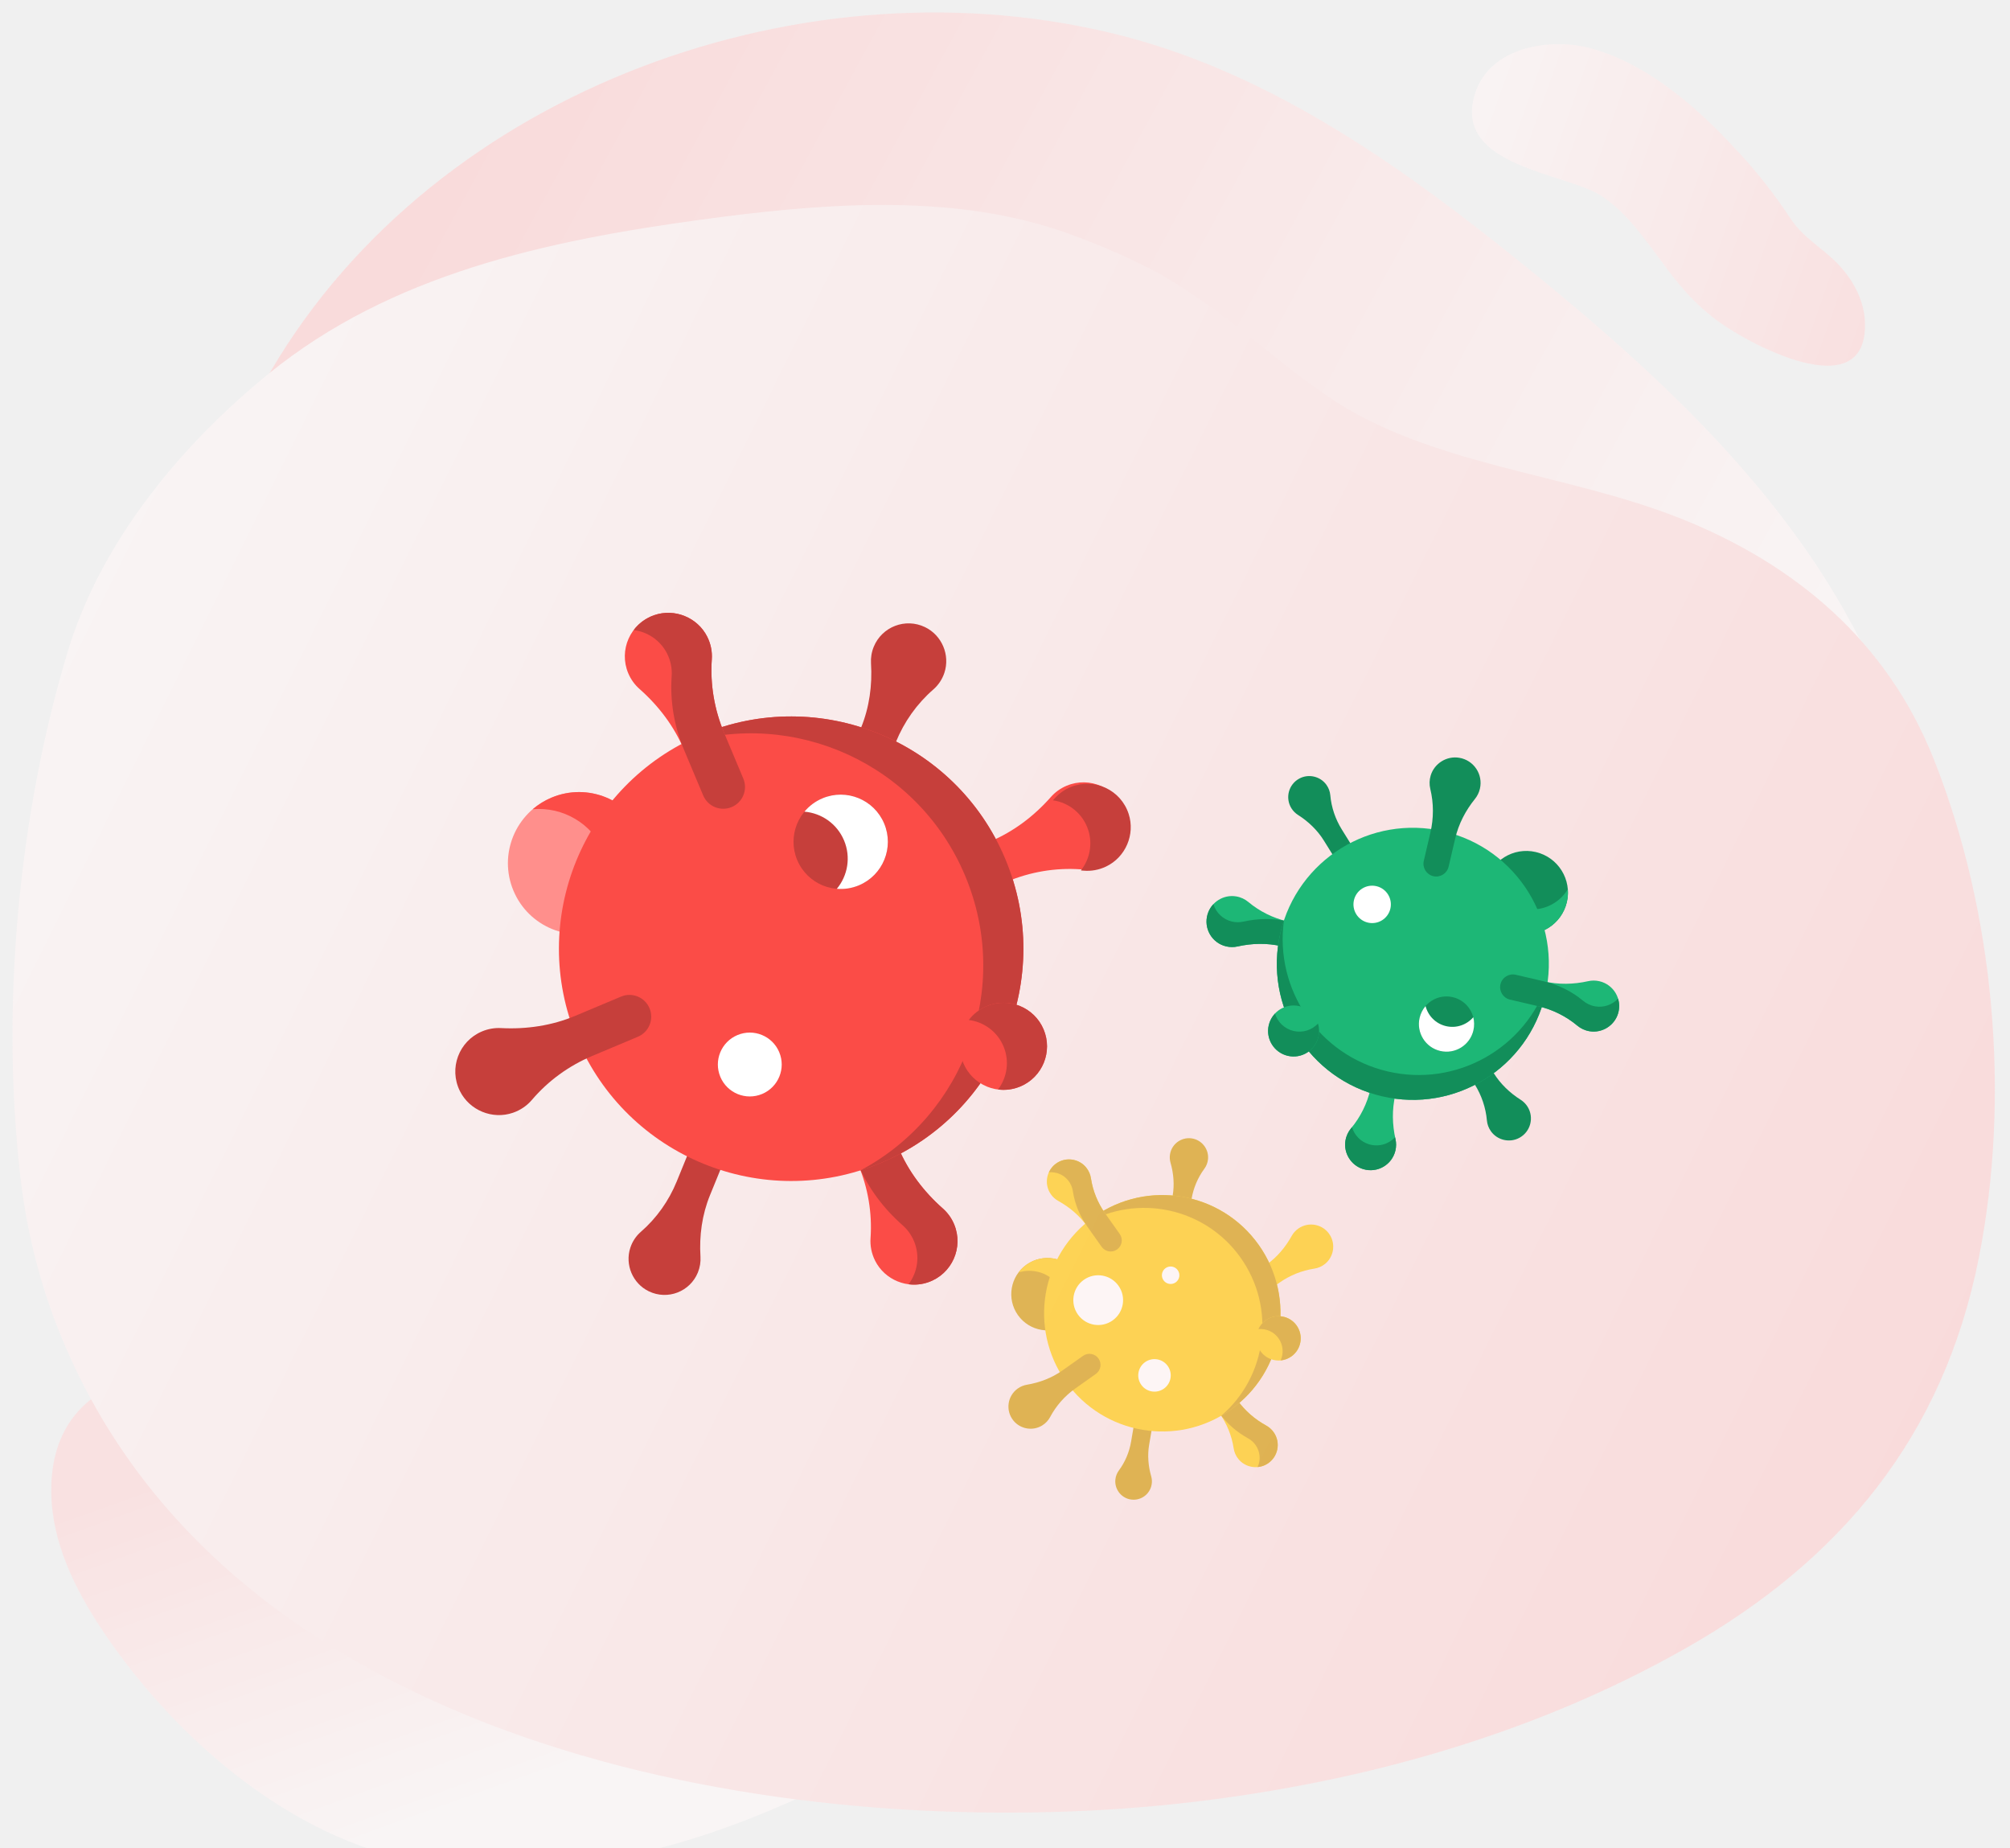
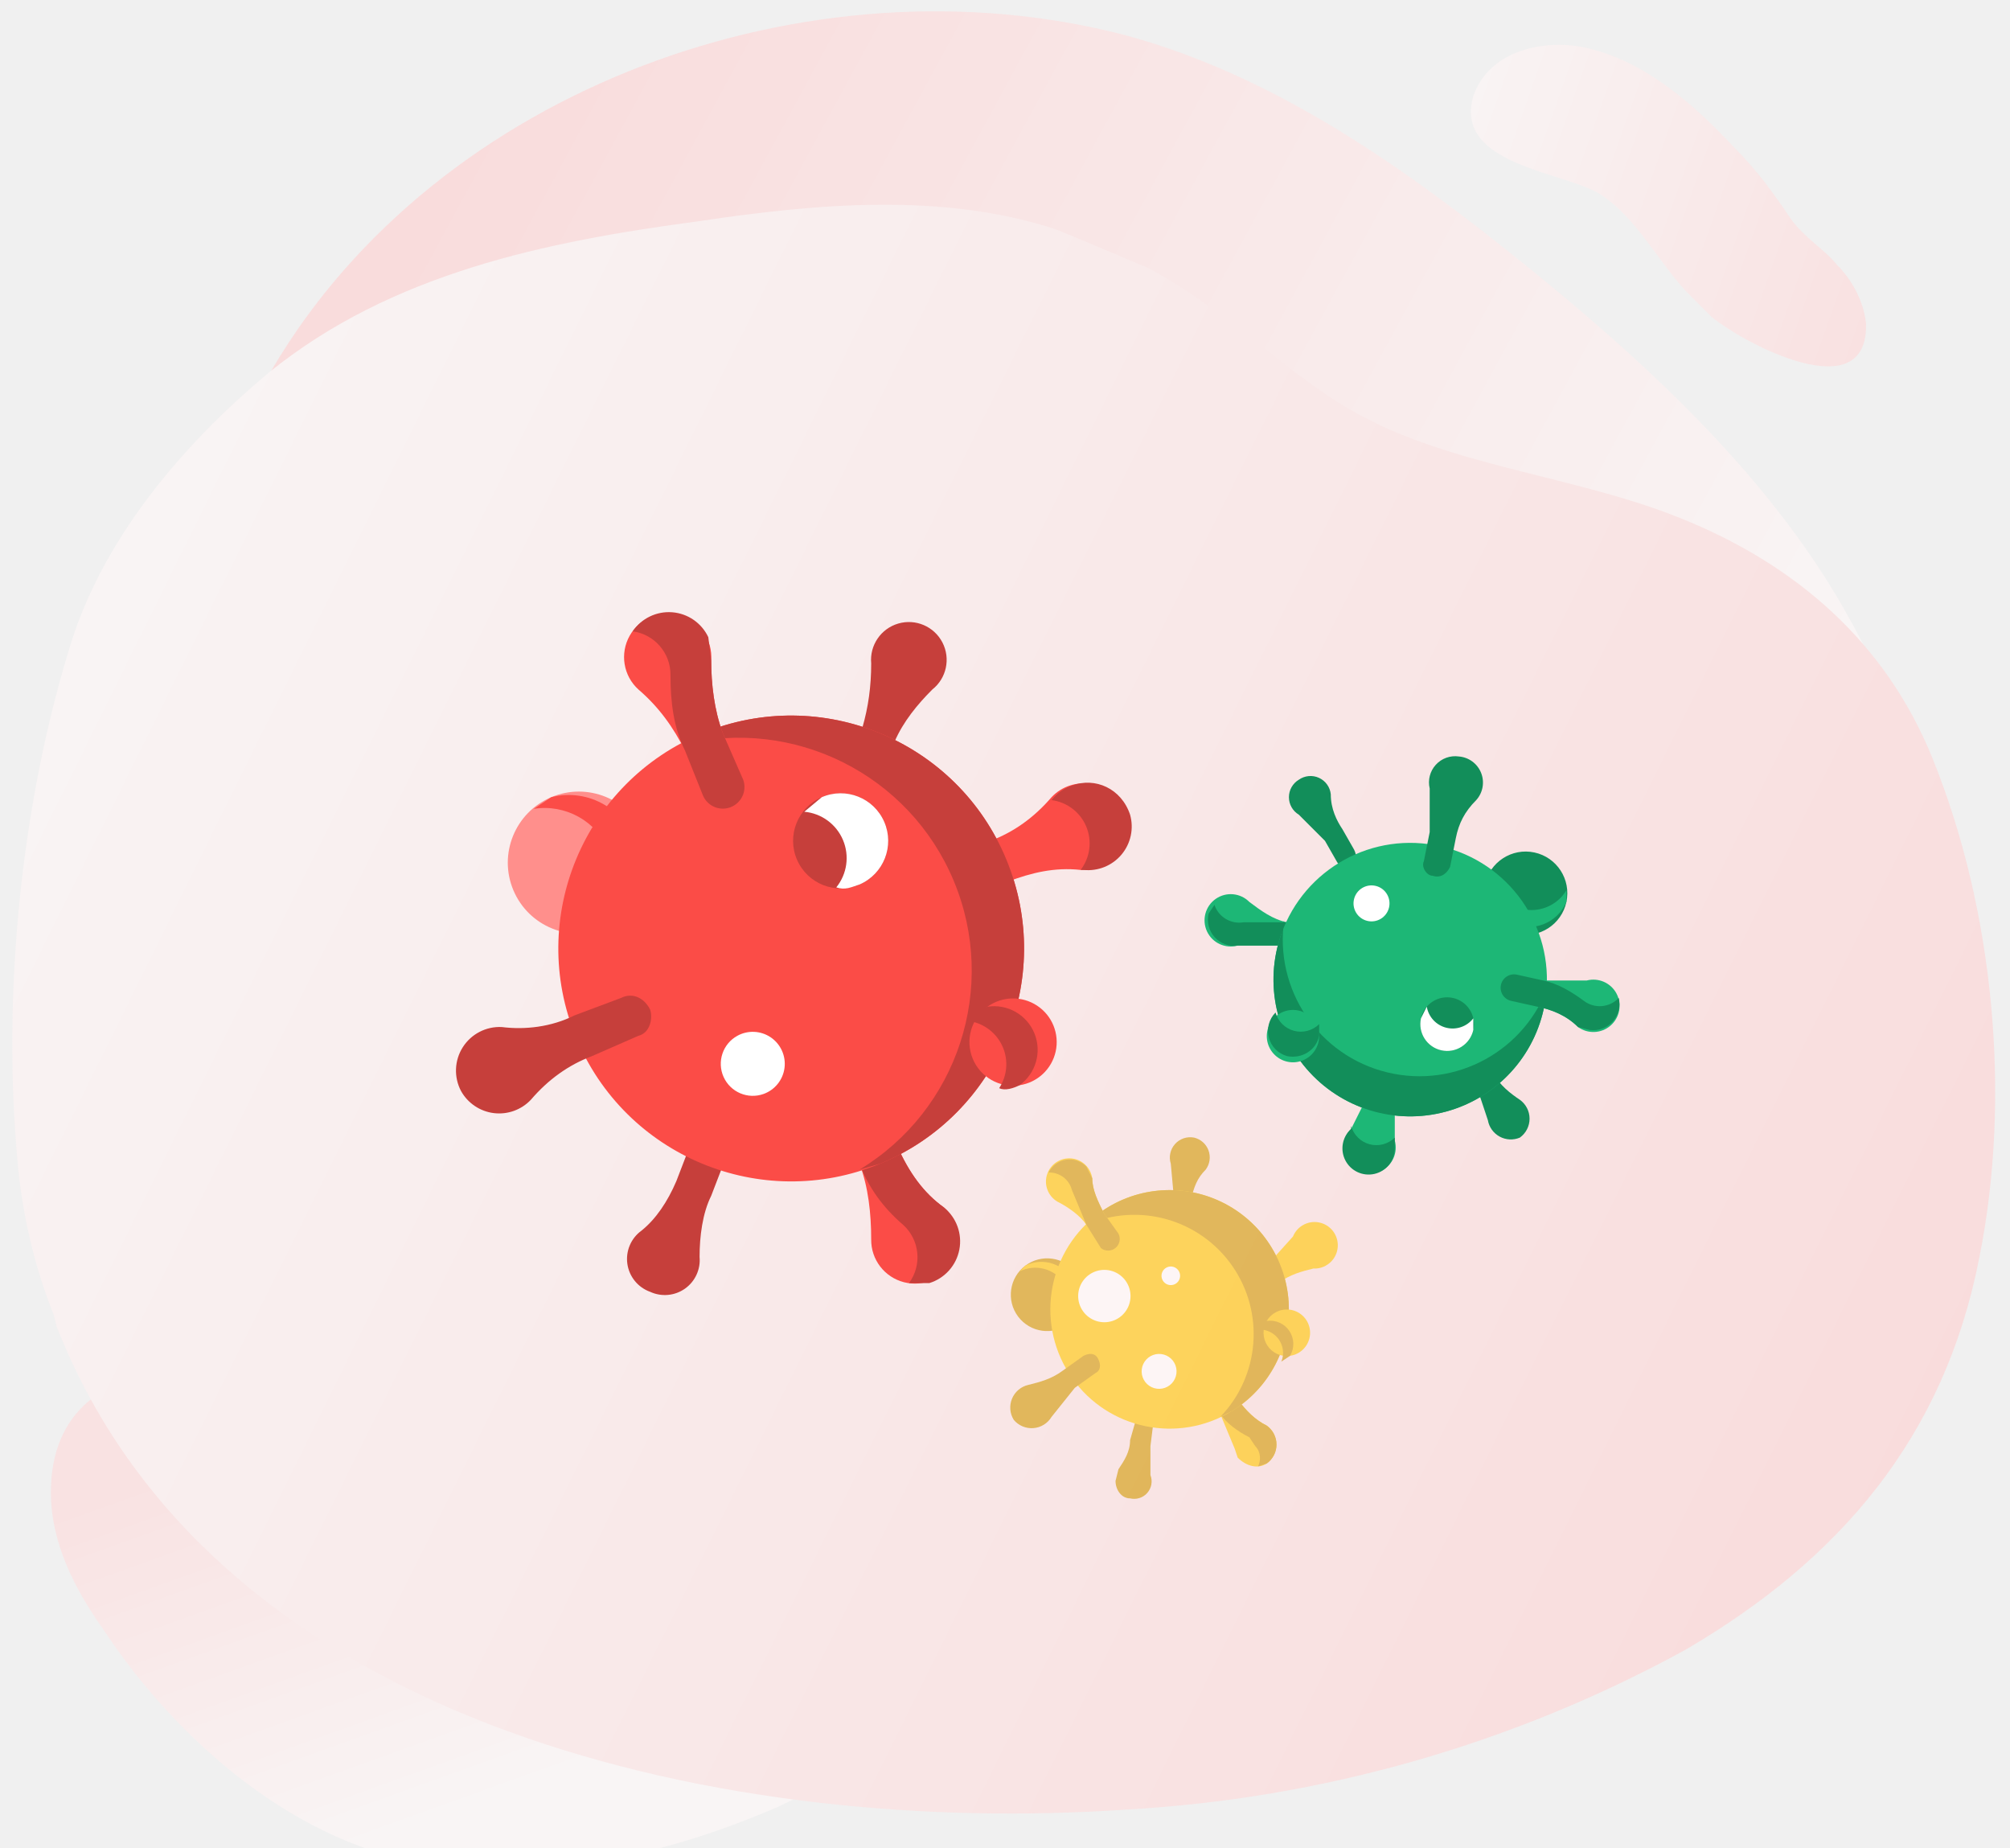
- <svg xmlns="http://www.w3.org/2000/svg" version="1.1" id="Layer_1" x="0px" y="0px" width="691px" height="635px" viewBox="146.5 150 691 635" enable-background="new 146.5 150 691 635" xml:space="preserve">
-   <g opacity="0.62">
-     <linearGradient id="SVGID_1_" gradientUnits="userSpaceOnUse" x1="279.719" y1="310.079" x2="328.736" y2="173.939" gradientTransform="matrix(1 0 0 -1 8.3398 933.04)">
+ <svg xmlns="http://www.w3.org/2000/svg" width="691" height="635" viewBox="146.5 150 691 635">
+   <g opacity=".6">
+     <linearGradient id="a" gradientUnits="userSpaceOnUse" x1="279.7" y1="310.1" x2="328.7" y2="173.9" gradientTransform="matrix(1 0 0 -1 8 933)">
      <stop offset="0" style="stop-color:#FFD8D8" />
      <stop offset="1" style="stop-color:#FFF8F8" />
    </linearGradient>
-     <path fill="url(#SVGID_1_)" d="M414.319,770.925c-37.623,16.161-76.101,25.004-118.094,19.831   c-46.807-5.77-89.491-42.718-114.725-80.696c-9.376-14.105-17.147-30.045-17.373-46.978c-0.507-39.117,36.038-45.878,67.712-41.613   c17.855,2.396,34.563,9.411,51.083,16.361c27.427,11.548,59.009,16.046,84.022,32.901c8.395,5.674,14.881,12.725,24.46,16.627   c14.9,6.072,31.603,8.31,46.854,13.728c13.023,4.653,27.77,12.742,28.688,26.535c0.925,14.146-13.245,24.125-25.847,30.603   C432.183,762.836,423.283,767.091,414.319,770.925z" />
-     <linearGradient id="SVGID_2_" gradientUnits="userSpaceOnUse" x1="718.621" y1="461.244" x2="282.004" y2="698.593" gradientTransform="matrix(1 0 0 -1 8.3398 933.04)">
+     <path fill="url(#a)" d="M414 771c-37 16-76 25-118 20-47-6-89-43-114-81-10-14-18-30-18-47 0-39 36-46 68-42 18 3 34 10 51 17 27 11 59 16 84 33 8 5 15 12 24 16 15 6 32 9 47 14 13 5 28 13 29 27s-13 24-26 30l-27 13z" />
+     <linearGradient id="b" gradientUnits="userSpaceOnUse" x1="718.6" y1="461.2" x2="282" y2="698.6" gradientTransform="matrix(1 0 0 -1 8 933)">
      <stop offset="0" style="stop-color:#FFF8F8" />
      <stop offset="1" style="stop-color:#FFCFCF" />
    </linearGradient>
-     <path fill="url(#SVGID_2_)" d="M239.723,277.325c57.023-97.099,185.05-142.948,293.082-114.893   c52.095,13.537,97.123,45.867,138.919,79.752c36.843,29.864,72.813,62.321,99.236,102.08c18.042,27.138,31.844,60.18,42.092,91.2   c15.326,46.446,8.183,108.048-53.182,107.574c-14.398-0.109-27.131-4.453-40.827-8.086c-11.079-2.947-21.559-0.063-32.93-1.112   c-28.623-2.637-56.596-11.285-83.199-21.816c-54.22-21.487-104.486-52.206-159.999-70.513   c-45.492-14.979-93.43-21.116-141.229-18.082c-20.165,1.284-41.272,4.079-59.896-3.76c-45.906-19.339-29.831-80.618-15.431-115.439   C230.17,294.956,234.636,285.965,239.723,277.325z" />
-     <linearGradient id="SVGID_3_" gradientUnits="userSpaceOnUse" x1="786.187" y1="689.68" x2="628.467" y2="745.202" gradientTransform="matrix(1 0 0 -1 8.3398 933.04)">
+     <path fill="url(#b)" d="M240 277c57-97 185-143 293-115 52 14 97 46 139 80 37 30 73 63 99 102 18 27 32 60 42 91 15 47 8 109-53 108-15 0-27-4-41-8-11-3-22 0-33-1-29-3-56-11-83-22-54-21-105-52-160-70-46-15-94-22-141-19-20 2-42 5-60-3-46-20-30-81-16-116l14-27z" />
+     <linearGradient id="c" gradientUnits="userSpaceOnUse" x1="786.2" y1="689.7" x2="628.5" y2="745.2" gradientTransform="matrix(1 0 0 -1 8 933)">
      <stop offset="0" style="stop-color:#FFD7D7" />
      <stop offset="1" style="stop-color:#FFF9F9" />
    </linearGradient>
-     <path fill="url(#SVGID_3_)" d="M735.327,259.067c11.001,8.73,53.488,31.748,52.306,1.558c-0.305-7.52-4.186-14.588-9.18-19.784   c-5.714-5.965-11.942-8.883-16.563-15.966c-5.646-8.547-11.958-16.515-18.854-23.8c-14.115-15.178-30.342-28.993-49.287-34.384   c-13.288-3.776-35.199-1.178-40.281,15.868c-7.405,24.815,31.312,26.746,43.606,34.81c11.667,7.631,18.902,21.581,28.459,32.418   C728.551,253.204,731.83,256.311,735.327,259.067z" />
-     <linearGradient id="SVGID_4_" gradientUnits="userSpaceOnUse" x1="785.227" y1="261.448" x2="145.06" y2="578.398" gradientTransform="matrix(1 0 0 -1 8.3398 933.04)">
+     <path fill="url(#c)" d="M735 259c11 9 54 32 53 2-1-8-5-15-10-20-5-6-11-9-16-16-6-9-12-17-19-24-14-15-30-29-49-34-14-4-35-1-41 16-7 24 32 26 44 34s19 22 29 33l9 9z" />
+     <linearGradient id="d" gradientUnits="userSpaceOnUse" x1="785.2" y1="261.4" x2="145.1" y2="578.4" gradientTransform="matrix(1 0 0 -1 8 933)">
      <stop offset="0" style="stop-color:#FFCFCF" />
      <stop offset="1" style="stop-color:#FFF8F8" />
    </linearGradient>
-     <path fill="url(#SVGID_4_)" d="M541.326,242.136c22.846,11.518,40.616,29.83,61.695,44.135   c35.093,23.814,81.216,26.144,120.693,41.721c40.255,15.895,71.614,42.634,87.644,83.076c20.704,52.2,26.48,115.508,15.427,171.285   c-12.177,61.396-47.405,103.951-100.994,134.296c-53.557,30.325-114.006,46.792-174.938,53.353   c-5.881,0.638-11.759,1.159-17.666,1.582c-132.686,9.436-312.417-25.753-366.917-165.396c-0.499-1.275-0.981-2.553-1.466-3.848   c-5.693-15.582-9.501-31.79-11.341-48.278c-6.67-58.44-0.633-123.82,16.334-180.123c11.409-37.903,39.135-71.132,69.049-95.472   c42.028-34.194,95.281-45.697,148.557-52.948c39.451-5.368,83.959-9.294,122.427,3.419   C520.644,232.544,531.172,236.956,541.326,242.136z" />
+     <path fill="url(#d)" d="M541 242c23 12 41 30 62 44 35 24 81 26 121 42s71 43 87 83c21 52 27 116 16 171-12 62-48 104-101 135a453 453 0 01-193 55c-132 9-312-26-367-166l-1-4c-6-15-10-31-12-48-6-58 0-124 17-180 11-38 39-71 69-96 42-34 95-45 148-52 40-6 84-10 123 3l31 13z" />
  </g>
-   <path fill="#FB4C47" d="M467.175,455.624c1.602,3.81,5.987,5.601,9.797,4l15.69-6.592c7.987-3.356,16.646-4.84,25.29-4.239  c2.577,0.18,5.245-0.308,7.754-1.565c6.647-3.329,9.854-11.223,7.417-18.246c-2.861-8.247-12.025-12.247-19.946-8.918  c-2.145,0.901-3.971,2.244-5.414,3.879c-5.792,6.561-12.832,11.903-20.9,15.294l-15.688,6.591  C467.365,447.427,465.574,451.814,467.175,455.624z" />
-   <path fill="#C63F3B" d="M392.515,539.692c-3.163-1.292-6.773,0.226-8.065,3.389l-5.319,13.027  c-2.707,6.631-6.902,12.561-12.306,17.262c-1.612,1.402-2.887,3.247-3.618,5.448c-1.939,5.833,0.799,12.322,6.331,15.004  c6.494,3.147,14.188,0.129,16.874-6.447c0.728-1.781,1.009-3.633,0.897-5.432c-0.449-7.223,0.543-14.461,3.278-21.16l5.318-13.024  C397.196,544.595,395.678,540.983,392.515,539.692z" />
-   <path fill="#C63F3B" d="M440.488,422.205c3.31,1.351,7.089-0.236,8.44-3.547l5.565-13.631c2.834-6.939,7.223-13.145,12.878-18.064  c1.686-1.467,3.02-3.397,3.786-5.701c2.029-6.104-0.837-12.895-6.625-15.701c-6.795-3.294-14.85-0.134-17.658,6.747  c-0.761,1.864-1.056,3.802-0.939,5.685c0.471,7.557-0.567,15.132-3.43,22.142l-5.564,13.629  C435.59,417.074,437.178,420.853,440.488,422.205z" />
-   <path fill="#FB4C47" d="M438.948,524.774c-3.811,1.6-5.603,5.986-4.001,9.797l6.592,15.689c3.355,7.987,4.841,16.647,4.239,25.29  c-0.18,2.576,0.309,5.245,1.564,7.753c3.331,6.648,11.224,9.856,18.247,7.418c8.247-2.861,12.246-12.024,8.918-19.945  c-0.9-2.146-2.244-3.972-3.879-5.414c-6.561-5.792-11.903-12.832-15.293-20.901l-6.591-15.687  C447.144,524.964,442.758,523.173,438.948,524.774z" />
-   <path fill="#C63F3B" d="M470.627,565.363c-6.561-5.793-11.904-12.832-15.294-20.901l-6.591-15.688c-1.602-3.811-5.987-5.602-9.798-4  c-3.811,1.601-5.602,5.986-4,9.797l6.591,15.688c3.391,8.069,8.732,15.108,15.294,20.901c1.635,1.442,2.978,3.268,3.879,5.414  c2.144,5.103,1.243,10.719-1.871,14.836c2.222,0.288,4.53,0.084,6.751-0.688c8.246-2.861,12.246-12.025,8.918-19.945  C473.605,568.631,472.262,566.806,470.627,565.363z" />
-   <path fill="#FF8F8C" d="M355.029,469.224c12.446-5.229,18.297-19.559,13.067-32.005s-19.559-18.297-32.005-13.067  c-12.447,5.229-18.297,19.559-13.067,32.005S342.583,474.453,355.029,469.224z" />
-   <path fill="#FB4C47" d="M336.097,424.15c-2.406,1.012-4.563,2.365-6.444,3.979c10.295-0.896,20.434,4.847,24.651,14.886  c4.219,10.04,1.225,21.302-6.622,28.027c2.469-0.215,4.945-0.808,7.353-1.819c12.447-5.229,18.297-19.558,13.067-32.005  S348.543,418.921,336.097,424.15z" />
-   <path fill="#FB4C47" d="M449.405,549.669c40.641-17.076,59.744-63.864,42.669-104.504c-17.075-40.641-63.863-59.744-104.504-42.669  c-40.642,17.075-59.744,63.863-42.669,104.504S408.765,566.744,449.405,549.669z" />
-   <path fill="#C63F3B" d="M387.57,402.495c-2.326,0.978-4.579,2.057-6.763,3.223c38.867-12.237,81.372,6.929,97.47,45.243  c16.098,38.313,0.038,82.086-35.906,101.281c2.36-0.743,4.708-1.597,7.035-2.574c40.641-17.076,59.744-63.863,42.669-104.504  C475,404.523,428.211,385.42,387.57,402.495z" />
-   <path fill="#C63F3B" d="M441.796,454.281c8.255-3.468,12.136-12.973,8.667-21.228c-3.468-8.256-12.972-12.136-21.227-8.667  c-8.256,3.469-12.137,12.973-8.667,21.228C424.037,453.869,433.541,457.75,441.796,454.281z" />
-   <path fill="#FFFFFF" d="M429.234,424.387c-2.489,1.046-4.577,2.644-6.189,4.587c5.829,0.484,11.197,4.111,13.619,9.877  c2.423,5.767,1.257,12.139-2.479,16.642c2.518,0.209,5.119-0.165,7.609-1.211c8.255-3.468,12.135-12.973,8.667-21.228  C446.993,424.799,437.49,420.918,429.234,424.387z" />
-   <path fill="#FFFFFF" d="M408.514,525.999c5.589-2.348,8.215-8.782,5.867-14.37s-8.781-8.215-14.369-5.867  c-5.589,2.349-8.215,8.781-5.867,14.37C396.493,525.72,402.926,528.347,408.514,525.999z" />
-   <path fill="#FB4C47" d="M497.278,523.422c7.62-3.202,11.202-11.975,8-19.595s-11.975-11.202-19.596-8.001  c-7.62,3.202-11.201,11.975-8,19.595C480.885,523.041,489.657,526.623,497.278,523.422z" />
-   <path fill="#C63F3B" d="M485.683,495.827c-2.514,1.056-4.586,2.722-6.122,4.749c5.125,0.654,9.773,3.941,11.92,9.049  c2.145,5.106,1.24,10.728-1.88,14.846c2.523,0.322,5.162,0.009,7.677-1.048c7.621-3.202,11.201-11.975,8.001-19.595  C502.076,496.208,493.303,492.625,485.683,495.827z" />
-   <path fill="#C63F3B" d="M369.791,496.54c1.601,3.81-0.189,8.197-4,9.798l-15.689,6.592c-7.987,3.356-15.108,8.502-20.729,15.097  c-1.675,1.966-3.891,3.529-6.545,4.441c-7.031,2.417-14.913-0.815-18.225-7.473c-3.887-7.816-0.328-17.16,7.592-20.488  c2.146-0.901,4.383-1.265,6.56-1.151c8.74,0.454,17.483-0.833,25.552-4.225l15.688-6.591  C363.804,490.939,368.191,492.73,369.791,496.54z" />
-   <path fill="#FB4C47" d="M398.035,427.389c3.81-1.601,5.602-5.986,4.001-9.797l-6.593-15.69c-3.355-7.987-4.841-16.647-4.238-25.29  c0.179-2.577-0.309-5.245-1.566-7.754c-3.33-6.647-11.222-9.855-18.247-7.417c-8.245,2.861-12.245,12.025-8.918,19.946  c0.902,2.146,2.245,3.971,3.88,5.414c6.562,5.792,11.903,12.832,15.294,20.901l6.592,15.687  C389.839,427.199,394.225,428.99,398.035,427.389z" />
-   <path fill="#C63F3B" d="M389.64,368.858c-3.33-6.647-11.222-9.855-18.247-7.417c-2.934,1.017-5.325,2.836-7.046,5.11  c4.808,0.623,9.219,3.559,11.496,8.104c1.256,2.509,1.745,5.177,1.565,7.754c-0.603,8.643,0.883,17.303,4.239,25.29l6.592,15.689  c1.6,3.811,5.986,5.602,9.797,4c3.811-1.601,5.601-5.986,4-9.797l-6.592-15.69c-3.356-7.987-4.841-16.647-4.238-25.29  C391.385,374.035,390.898,371.367,389.64,368.858z" />
-   <path fill="#C63F3B" d="M514.738,420.452c-2.16,0.861-4.01,2.17-5.481,3.777c-0.26,0.283-0.526,0.563-0.792,0.842  c5.438,0.77,10.291,4.514,12.147,10.197c1.588,4.862,0.495,10.086-2.525,13.915c0.298,0.021,0.597,0.039,0.896,0.065  c2.571,0.227,5.246-0.212,7.776-1.422c6.704-3.206,10.054-11.034,7.747-18.097C531.798,421.436,522.714,417.272,514.738,420.452z" />
-   <g opacity="0.63">
-     <path fill="#FFC700" d="M573.882,595.025c1.216,1.716,3.593,2.122,5.311,0.905l7.068-5.006c3.6-2.549,7.739-4.242,12.101-4.896   c1.3-0.195,2.571-0.732,3.68-1.633c2.936-2.39,3.659-6.666,1.673-9.887c-2.332-3.782-7.327-4.759-10.896-2.23   c-0.967,0.685-1.726,1.553-2.263,2.524c-2.153,3.899-5.063,7.331-8.698,9.906l-7.068,5.006   C573.072,590.93,572.666,593.308,573.882,595.025z" />
-     <path fill="#D09700" d="M540.189,635.854c-1.715-0.294-3.342,0.859-3.635,2.573l-1.206,7.061c-0.613,3.594-2.044,7.004-4.211,9.936   c-0.646,0.874-1.075,1.931-1.195,3.106c-0.32,3.112,1.756,6.035,4.801,6.757c3.574,0.848,7.064-1.501,7.674-5.065   c0.165-0.965,0.1-1.917-0.154-2.798c-1.02-3.54-1.325-7.246-0.705-10.877l1.206-7.058   C543.056,637.774,541.903,636.147,540.189,635.854z" />
-     <path fill="#D09700" d="M551.068,572.179c1.794,0.307,3.497-0.898,3.803-2.692l1.262-7.389c0.643-3.761,2.139-7.329,4.406-10.396   c0.676-0.915,1.126-2.021,1.252-3.251c0.335-3.257-1.838-6.315-5.024-7.071c-3.739-0.887-7.393,1.572-8.029,5.301   c-0.173,1.011-0.105,2.006,0.159,2.929c1.068,3.703,1.388,7.582,0.739,11.382l-1.262,7.386   C548.068,570.17,549.274,571.873,551.068,572.179z" />
-     <path fill="#FFC700" d="M561.613,623.32c-1.717,1.216-2.123,3.593-0.907,5.31l5.007,7.07c2.549,3.598,4.242,7.738,4.897,12.099   c0.194,1.301,0.731,2.573,1.633,3.681c2.389,2.937,6.664,3.659,9.886,1.673c3.782-2.331,4.759-7.326,2.231-10.896   c-0.686-0.967-1.554-1.726-2.525-2.263c-3.899-2.154-7.331-5.063-9.906-8.699l-5.006-7.068   C565.707,622.511,563.33,622.104,561.613,623.32z" />
-     <path fill="#D09700" d="M581.835,639.993c-3.9-2.155-7.331-5.064-9.906-8.699l-5.006-7.069c-1.216-1.716-3.594-2.122-5.31-0.906   c-1.717,1.216-2.123,3.594-0.907,5.31l5.006,7.069c2.575,3.635,6.006,6.544,9.906,8.698c0.971,0.536,1.84,1.296,2.524,2.263   c1.629,2.299,1.801,5.189,0.707,7.579c1.137-0.103,2.261-0.458,3.279-1.086c3.782-2.332,4.758-7.327,2.231-10.896   C583.675,641.288,582.806,640.529,581.835,639.993z" />
-     <path fill="#D09700" d="M513.789,604.973c5.607-3.971,6.934-11.736,2.962-17.345c-3.972-5.607-11.737-6.934-17.345-2.963   c-5.608,3.972-6.936,11.738-2.963,17.346C500.415,607.619,508.181,608.945,513.789,604.973z" />
-     <path fill="#FFC700" d="M499.406,584.665c-1.084,0.768-2.006,1.679-2.765,2.688c5.018-1.58,10.689,0.154,13.894,4.679   c3.204,4.522,2.958,10.448-0.199,14.657c1.203-0.38,2.369-0.947,3.453-1.716c5.607-3.972,6.935-11.736,2.963-17.345   C512.78,582.021,505.014,580.694,499.406,584.665z" />
-     <path fill="#FFC700" d="M569.556,634.537c18.312-12.968,22.643-38.326,9.673-56.638c-12.969-18.312-38.326-22.643-56.638-9.674   c-18.311,12.97-22.642,38.327-9.673,56.639S551.244,647.506,569.556,634.537z" />
-     <path fill="#D09700" d="M522.597,568.225c-1.048,0.743-2.048,1.528-3.004,2.349c17.963-10.369,41.2-5.534,53.426,11.729   c12.227,17.264,9.075,40.786-6.668,54.29c1.091-0.63,2.163-1.313,3.212-2.055c18.312-12.969,22.643-38.327,9.674-56.638   C566.267,559.587,540.909,555.256,522.597,568.225z" />
-     <path fill="#FFFFFF" d="M550.679,590.759c1.354-0.959,1.675-2.834,0.715-4.188c-0.959-1.355-2.834-1.676-4.188-0.717   c-1.355,0.96-1.675,2.836-0.716,4.189C547.449,591.398,549.325,591.718,550.679,590.759z" />
-     <path fill="#FFFFFF" d="M546.622,627.287c2.518-1.784,3.114-5.271,1.331-7.789c-1.784-2.519-5.271-3.114-7.789-1.33   c-2.518,1.783-3.114,5.271-1.33,7.789C540.617,628.475,544.104,629.07,546.622,627.287z" />
-     <path fill="#FFFFFF" d="M528.987,603.846c3.854-2.729,4.767-8.068,2.036-11.924c-2.73-3.854-8.069-4.767-11.925-2.037   c-3.855,2.731-4.767,8.07-2.036,11.925C519.793,605.665,525.131,606.577,528.987,603.846z" />
-     <path fill="#FFC700" d="M590.446,616.213c3.434-2.432,4.246-7.187,1.813-10.62c-2.432-3.434-7.187-4.246-10.62-1.813   c-3.434,2.432-4.246,7.187-1.813,10.62C582.258,617.833,587.013,618.646,590.446,616.213z" />
-     <path fill="#D09700" d="M581.641,603.779c-1.132,0.803-1.978,1.858-2.518,3.036c2.619-0.241,5.292,0.881,6.922,3.181   c1.629,2.301,1.8,5.194,0.704,7.585c1.289-0.118,2.566-0.565,3.699-1.367c3.434-2.432,4.245-7.187,1.813-10.621   C589.83,602.16,585.075,601.347,581.641,603.779z" />
-     <path fill="#D09700" d="M524.137,616.919c1.217,1.717,0.811,4.094-0.906,5.311l-7.069,5.007c-3.599,2.549-6.57,5.892-8.635,9.789   c-0.615,1.161-1.544,2.183-2.763,2.929c-3.228,1.977-7.501,1.24-9.881-1.703c-2.793-3.455-2.057-8.491,1.512-11.018   c0.968-0.686,2.038-1.112,3.134-1.297c4.393-0.737,8.596-2.343,12.23-4.918l7.069-5.006   C520.544,614.797,522.921,615.203,524.137,616.919z" />
-     <path fill="#FFC700" d="M530.539,579.443c1.716-1.217,2.123-3.594,0.907-5.311l-5.007-7.068c-2.55-3.6-4.242-7.739-4.897-12.101   c-0.195-1.3-0.732-2.572-1.633-3.68c-2.388-2.937-6.664-3.659-9.886-1.673c-3.782,2.332-4.759,7.327-2.231,10.896   c0.685,0.967,1.554,1.726,2.525,2.262c3.899,2.155,7.331,5.063,9.905,8.699l5.006,7.068   C526.445,580.253,528.822,580.659,530.539,579.443z" />
-     <path fill="#D09700" d="M519.907,551.284c-2.39-2.937-6.664-3.659-9.886-1.673c-1.347,0.83-2.334,1.997-2.938,3.316   c2.458-0.22,4.974,0.752,6.607,2.759c0.9,1.108,1.438,2.381,1.633,3.682c0.655,4.361,2.348,8.501,4.896,12.099l5.007,7.07   c1.216,1.716,3.594,2.123,5.311,0.907c1.716-1.217,2.122-3.595,0.907-5.311l-5.007-7.069c-2.55-3.6-4.242-7.738-4.897-12.1   C521.345,553.664,520.808,552.392,519.907,551.284z" />
+   <path fill="#FB4C47" d="M467 456c2 3 6 5 10 4l16-7c8-3 16-5 25-4a15 15 0 0015-20 15 15 0 00-25-5c-6 7-13 12-21 15l-16 7c-4 1-5 6-4 10z" />
+   <path fill="#C63F3B" d="M393 540c-4-2-7 0-9 3l-5 13c-3 7-7 13-12 17a12 12 0 003 21 12 12 0 0017-12c0-7 1-15 4-21l5-13c1-3 0-7-3-8zM440 422c4 2 8 0 9-3l5-14c3-7 8-13 13-18a13 13 0 10-21-9c0 8-1 15-3 22l-6 14c-1 3 0 7 3 8z" />
+   <path fill="#FB4C47" d="M439 525c-4 1-6 6-4 10l7 15c3 8 4 17 4 26a15 15 0 1025-11c-7-5-12-12-16-21l-6-15c-2-4-6-6-10-4z" />
+   <path fill="#C63F3B" d="M471 565c-7-5-12-12-16-21l-6-15a7 7 0 10-14 6l7 15c3 8 8 15 15 21a15 15 0 012 20h7a15 15 0 005-26z" />
+   <path fill="#FF8F8C" d="M355 469a24 24 0 10-19-45 24 24 0 0019 45z" />
+   <path fill="#FB4C47" d="M336 424l-6 4a24 24 0 0118 43 24 24 0 10-12-47z" />
+   <path fill="#FB4C47" d="M449 550a80 80 0 10-61-148 80 80 0 0061 148z" />
+   <path fill="#C63F3B" d="M388 402l-7 4a80 80 0 0161 146l7-2a80 80 0 10-61-148z" />
+   <path fill="#C63F3B" d="M442 454a16 16 0 10-13-30 16 16 0 0013 30z" />
+   <path fill="#FFF" d="M429 424l-6 5a16 16 0 0111 26c3 1 5 0 8-1a16 16 0 00-13-30zM409 526a11 11 0 10-9-20 11 11 0 009 20z" />
+   <path fill="#FB4C47" d="M497 523a15 15 0 10-11-27 15 15 0 0011 27z" />
+   <path fill="#C63F3B" d="M486 496c-3 1-5 3-6 5a15 15 0 0110 23c2 1 5 0 7-1a15 15 0 00-11-27zM370 497c1 3 0 8-4 9l-16 7c-8 3-15 8-21 15a15 15 0 01-24-3 15 15 0 0114-22c8 1 17 0 25-4l16-6c4-2 8 0 10 4z" />
+   <path fill="#FB4C47" d="M398 427c4-1 6-6 4-9l-7-16c-3-8-4-17-4-25a15 15 0 10-25 10c7 6 12 13 16 21l6 15c2 4 6 6 10 4z" />
+   <path fill="#C63F3B" d="M390 369a15 15 0 00-26-2 15 15 0 0113 15c0 9 1 18 5 26l6 15a7 7 0 1014-5l-7-16c-3-8-4-17-4-25l-1-8zM515 420a15 15 0 00-7 5 15 15 0 0110 24h1a15 15 0 0016-19c-3-9-12-13-20-10z" />
+   <g opacity=".6">
+     <path fill="#FFC700" d="M574 595c1 2 3 2 5 1l7-5c4-3 8-4 12-5a8 8 0 10-7-11l-9 10-7 5c-2 1-2 3-1 5z" />
+     <path fill="#D09700" d="M540 636c-2 0-3 1-3 2l-2 7c0 4-2 7-4 10l-1 4c0 3 2 6 5 6a6 6 0 007-8v-10l1-8c0-1-1-3-3-3zM551 572c2 0 4-1 4-3l1-7c1-4 2-7 5-10a7 7 0 00-4-11 7 7 0 00-8 9l1 11-2 7c0 2 1 4 3 4z" />
+     <path fill="#FFC700" d="M562 623c-2 2-3 4-1 6l5 7 5 12 1 3c3 3 7 4 10 2a8 8 0 000-13c-4-2-7-5-10-9l-5-7c-1-1-4-2-5-1z" />
+     <path fill="#D09700" d="M582 640c-4-2-7-5-10-9l-5-7a4 4 0 00-6 5l5 7c2 3 6 6 10 8l2 3c2 2 2 5 1 7l3-1a8 8 0 000-13zM514 605a12 12 0 10-15-20 12 12 0 0015 20z" />
+     <path fill="#FFC700" d="M499 585l-2 2a12 12 0 0113 20 12 12 0 10-11-22z" />
+     <path fill="#FFC700" d="M570 635a41 41 0 10-47-67 41 41 0 0047 67z" />
+     <path fill="#D09700" d="M523 568l-3 3a41 41 0 0146 66l4-2a41 41 0 10-47-67z" />
+     <path fill="#FFF" d="M551 591a3 3 0 10-4-5 3 3 0 004 5zM547 627a6 6 0 10-7-9 6 6 0 007 9zM529 604a9 9 0 10-10-14 9 9 0 0010 14z" />
+     <path fill="#FFC700" d="M590 616a8 8 0 10-8-12 8 8 0 008 12z" />
+     <path fill="#D09700" d="M582 604l-3 3a8 8 0 018 11l3-2a8 8 0 00-8-12zM524 617c1 2 1 4-1 5l-7 5-8 10a8 8 0 01-13 1 8 8 0 015-12c4-1 8-2 12-5l7-5c2-1 4-1 5 1z" />
+     <path fill="#FFC700" d="M531 579c1-1 2-3 0-5l-5-7c-2-4-4-8-4-12a8 8 0 10-12 8c4 2 8 5 10 8l5 8c1 1 4 2 6 0z" />
+     <path fill="#D09700" d="M520 551a8 8 0 00-13 2 8 8 0 018 6l5 12 5 8a4 4 0 006-5l-5-7c-2-4-4-8-4-12l-2-4z" />
  </g>
-   <path fill="#1DB776" d="M625.172,511.392c-2.356-0.551-4.714,0.913-5.265,3.271l-2.268,9.706c-1.153,4.941-3.427,9.559-6.683,13.45  c-0.971,1.16-1.657,2.594-1.924,4.215c-0.705,4.298,1.935,8.532,6.104,9.791c4.895,1.477,9.941-1.494,11.086-6.395  c0.311-1.326,0.301-2.653,0.021-3.9c-1.12-5.002-1.234-10.178-0.068-15.169l2.268-9.704  C628.994,514.3,627.529,511.942,625.172,511.392z" />
-   <path fill="#128E5A" d="M610.973,447.088c1.699-1.056,2.222-3.29,1.165-4.99l-4.349-7.001c-2.214-3.563-3.584-7.591-3.956-11.77  c-0.111-1.246-0.547-2.484-1.34-3.588c-2.101-2.925-6.118-3.857-9.292-2.156c-3.726,1.998-4.939,6.685-2.743,10.219  c0.595,0.957,1.376,1.728,2.268,2.293c3.579,2.27,6.671,5.229,8.907,8.828l4.35,6.999  C607.039,447.622,609.273,448.144,610.973,447.088z" />
-   <path fill="#128E5A" d="M650.196,510.223c-1.779,1.106-2.325,3.443-1.221,5.223l4.552,7.325c2.316,3.729,3.75,7.944,4.139,12.316  c0.116,1.304,0.573,2.6,1.403,3.755c2.196,3.062,6.401,4.036,9.723,2.256c3.898-2.09,5.168-6.995,2.871-10.692  c-0.623-1.002-1.441-1.809-2.374-2.4c-3.745-2.375-6.98-5.471-9.321-9.238l-4.55-7.323  C654.313,509.664,651.974,509.118,650.196,510.223z" />
-   <path fill="#1DB776" d="M602.083,474.233c0.55-2.357-0.914-4.716-3.271-5.266l-9.707-2.267c-4.941-1.155-9.559-3.428-13.45-6.685  c-1.16-0.971-2.593-1.656-4.215-1.923c-4.298-0.706-8.531,1.935-9.79,6.104c-1.479,4.895,1.492,9.94,6.393,11.086  c1.328,0.31,2.655,0.301,3.901,0.021c5.002-1.12,10.177-1.232,15.169-0.066l9.705,2.267  C599.175,478.054,601.532,476.59,602.083,474.233z" />
-   <path fill="#128E5A" d="M571.946,475.305c5.002-1.121,10.177-1.233,15.169-0.067l9.705,2.267c2.356,0.55,4.714-0.914,5.265-3.271  c0.55-2.357-0.914-4.715-3.271-5.266l-9.705-2.267c-4.992-1.166-10.167-1.053-15.169,0.067c-1.247,0.279-2.574,0.288-3.901-0.021  c-3.157-0.737-5.511-3.095-6.393-5.987c-0.9,0.955-1.597,2.119-1.994,3.438c-1.479,4.894,1.492,9.94,6.393,11.085  C569.372,475.593,570.699,475.584,571.946,475.305z" />
-   <path fill="#128E5A" d="M657.274,453.534c-1.8,7.7,2.984,15.4,10.685,17.199s15.4-2.985,17.199-10.686s-2.985-15.4-10.686-17.199  C666.771,441.05,659.072,445.834,657.274,453.534z" />
-   <path fill="#1DB776" d="M685.16,460.049c0.348-1.489,0.447-2.977,0.329-4.424c-3.114,5.191-9.323,8.024-15.534,6.574  c-6.211-1.451-10.522-6.742-11.014-12.775c-0.747,1.244-1.317,2.623-1.665,4.112c-1.8,7.7,2.984,15.399,10.685,17.199  C675.661,472.534,683.362,467.749,685.16,460.049z" />
-   <path fill="#1DB776" d="M586.681,470.637c-5.873,25.143,9.748,50.285,34.892,56.158c25.142,5.873,50.285-9.748,56.158-34.891  s-9.748-50.285-34.892-56.158C617.697,429.873,592.554,445.494,586.681,470.637z" />
-   <path fill="#128E5A" d="M677.739,491.903c0.336-1.439,0.598-2.878,0.796-4.314c-7.559,22.638-31.258,36.206-54.961,30.669  c-23.703-5.536-38.94-28.2-35.688-51.843c-0.459,1.375-0.86,2.781-1.196,4.221c-5.873,25.144,9.747,50.285,34.89,56.158  S671.866,517.046,677.739,491.903z" />
-   <path fill="#128E5A" d="M634.529,499.818c-1.193,5.106,1.979,10.214,7.087,11.406c5.106,1.193,10.214-1.979,11.407-7.087  c1.192-5.106-1.98-10.214-7.088-11.406C640.829,491.538,635.722,494.711,634.529,499.818z" />
-   <path fill="#FFFFFF" d="M653.033,504.137c0.359-1.54,0.32-3.08-0.048-4.512c-2.233,2.598-5.798,3.896-9.365,3.063  c-3.567-0.833-6.189-3.577-7.04-6.896c-0.964,1.121-1.682,2.484-2.042,4.024c-1.192,5.106,1.98,10.214,7.088,11.406  C646.733,512.417,651.84,509.244,653.033,504.137z" />
-   <path fill="#FFFFFF" d="M611.964,459.38c-0.807,3.457,1.341,6.915,4.798,7.722c3.457,0.809,6.915-1.34,7.723-4.797  c0.808-3.458-1.341-6.915-4.799-7.723C616.229,453.775,612.771,455.923,611.964,459.38z" />
-   <path fill="#1DB776" d="M582.671,502.36c-1.101,4.715,1.828,9.43,6.543,10.53c4.715,1.103,9.43-1.827,10.531-6.543  c1.101-4.715-1.828-9.43-6.543-10.53C588.487,494.716,583.771,497.645,582.671,502.36z" />
-   <path fill="#128E5A" d="M599.749,506.347c0.363-1.555,0.285-3.109-0.148-4.536c-2.071,2.206-5.229,3.28-8.389,2.542  c-3.16-0.737-5.515-3.1-6.395-5.995c-1.021,1.087-1.779,2.445-2.144,4.002c-1.101,4.715,1.829,9.43,6.543,10.53  C593.932,513.991,598.648,511.062,599.749,506.347z" />
-   <path fill="#128E5A" d="M639.244,451.147c-2.357-0.552-3.822-2.908-3.271-5.266l2.268-9.707c1.153-4.94,1.162-10.087-0.033-15.019  c-0.357-1.47-0.337-3.059,0.143-4.631c1.271-4.165,5.514-6.791,9.809-6.073c5.043,0.844,8.252,5.743,7.106,10.643  c-0.31,1.327-0.906,2.514-1.709,3.506c-3.22,3.989-5.614,8.578-6.78,13.57l-2.268,9.705  C643.958,450.233,641.601,451.697,639.244,451.147z" />
-   <path fill="#1DB776" d="M662.332,488.307c-0.551,2.357,0.914,4.716,3.271,5.266l9.706,2.268c4.941,1.154,9.559,3.427,13.45,6.684  c1.16,0.971,2.594,1.656,4.215,1.923c4.297,0.706,8.531-1.935,9.79-6.104c1.478-4.894-1.493-9.94-6.393-11.086  c-1.328-0.31-2.655-0.3-3.901-0.021c-5.003,1.12-10.177,1.233-15.169,0.067l-9.705-2.267  C665.24,484.486,662.883,485.95,662.332,488.307z" />
-   <path fill="#128E5A" d="M692.973,504.444c4.299,0.706,8.532-1.935,9.791-6.104c0.525-1.741,0.486-3.501-0.001-5.098  c-1.948,2.064-4.856,3.147-7.796,2.665c-1.621-0.267-3.055-0.952-4.215-1.923c-3.891-3.256-8.509-5.529-13.45-6.684l-9.706-2.268  c-2.356-0.55-4.715,0.914-5.265,3.271c-0.551,2.358,0.913,4.715,3.271,5.266l9.706,2.268c4.942,1.154,9.56,3.427,13.45,6.683  C689.919,503.492,691.352,504.178,692.973,504.444z" />
-   <path fill="#128E5A" d="M626.221,545.437c0.31-1.325,0.301-2.652,0.021-3.898c-0.049-0.22-0.094-0.442-0.141-0.663  c-2.19,2.356-5.615,3.433-8.97,2.42c-2.868-0.866-5.011-3.14-5.84-5.875c-0.11,0.136-0.218,0.274-0.331,0.408  c-0.97,1.16-1.656,2.592-1.922,4.214c-0.705,4.295,1.933,8.527,6.101,9.786C620.032,553.305,625.076,550.335,626.221,545.437z" />
+   <path fill="#1DB776" d="M625 511c-2 0-5 1-5 4l-2 9-7 14a9 9 0 1015 4v-16l2-9c1-3 0-5-3-6z" />
+   <path fill="#128E5A" d="M611 447c2-1 2-3 1-5l-4-7c-2-3-4-7-4-12a7 7 0 00-11-5 7 7 0 000 12l9 9 4 7c1 2 3 2 5 1zM650 510c-2 1-2 4-1 5l5 8 4 12a8 8 0 0011 6 8 8 0 000-13c-3-2-7-5-9-9l-5-8c-1-1-3-2-5-1z" />
+   <path fill="#1DB776" d="M602 474c1-2-1-4-3-5l-10-2c-5-1-9-4-13-7a9 9 0 10-4 15h15l10 3c2 0 5-1 5-4z" />
+   <path fill="#128E5A" d="M572 475h15l10 3a4 4 0 002-9l-10-2h-15a9 9 0 01-10-6l-2 3a9 9 0 0010 11zM657 454a14 14 0 1028 6 14 14 0 00-28-6z" />
+   <path fill="#1DB776" d="M685 460v-4a14 14 0 01-26-7 14 14 0 1026 11z" />
+   <path fill="#1DB776" d="M587 471a47 47 0 1091 21 47 47 0 00-91-21z" />
+   <path fill="#128E5A" d="M678 492l1-4a47 47 0 01-91-22l-1 5a47 47 0 1091 21z" />
+   <path fill="#128E5A" d="M635 500a9 9 0 1018 4 9 9 0 00-18-4z" />
+   <path fill="#FFF" d="M653 504v-4a9 9 0 01-16-4l-2 4a9 9 0 0018 4zM612 459a6 6 0 1012 3 6 6 0 00-12-3z" />
+   <path fill="#1DB776" d="M583 502a9 9 0 1017 4 9 9 0 00-17-4z" />
+   <path fill="#128E5A" d="M600 506v-4a9 9 0 01-15-4 9 9 0 004 15c5 1 10-2 11-7zM639 451c-2 0-4-3-3-5l2-10v-15a9 9 0 0110-11 9 9 0 016 15c-4 4-6 8-7 13l-2 10c-1 2-3 4-6 3z" />
+   <path fill="#1DB776" d="M662 488c0 3 1 5 4 6l9 2c5 1 10 3 14 7a9 9 0 103-16h-15l-9-2c-3-1-5 1-6 3z" />
+   <path fill="#128E5A" d="M693 504a9 9 0 0010-11 9 9 0 01-12 1c-4-3-9-6-14-7l-9-2a4 4 0 00-2 9l9 2c5 1 10 3 14 7l4 1zM626 545v-3-1a9 9 0 01-15-4v1a9 9 0 1015 7z" />
</svg>
